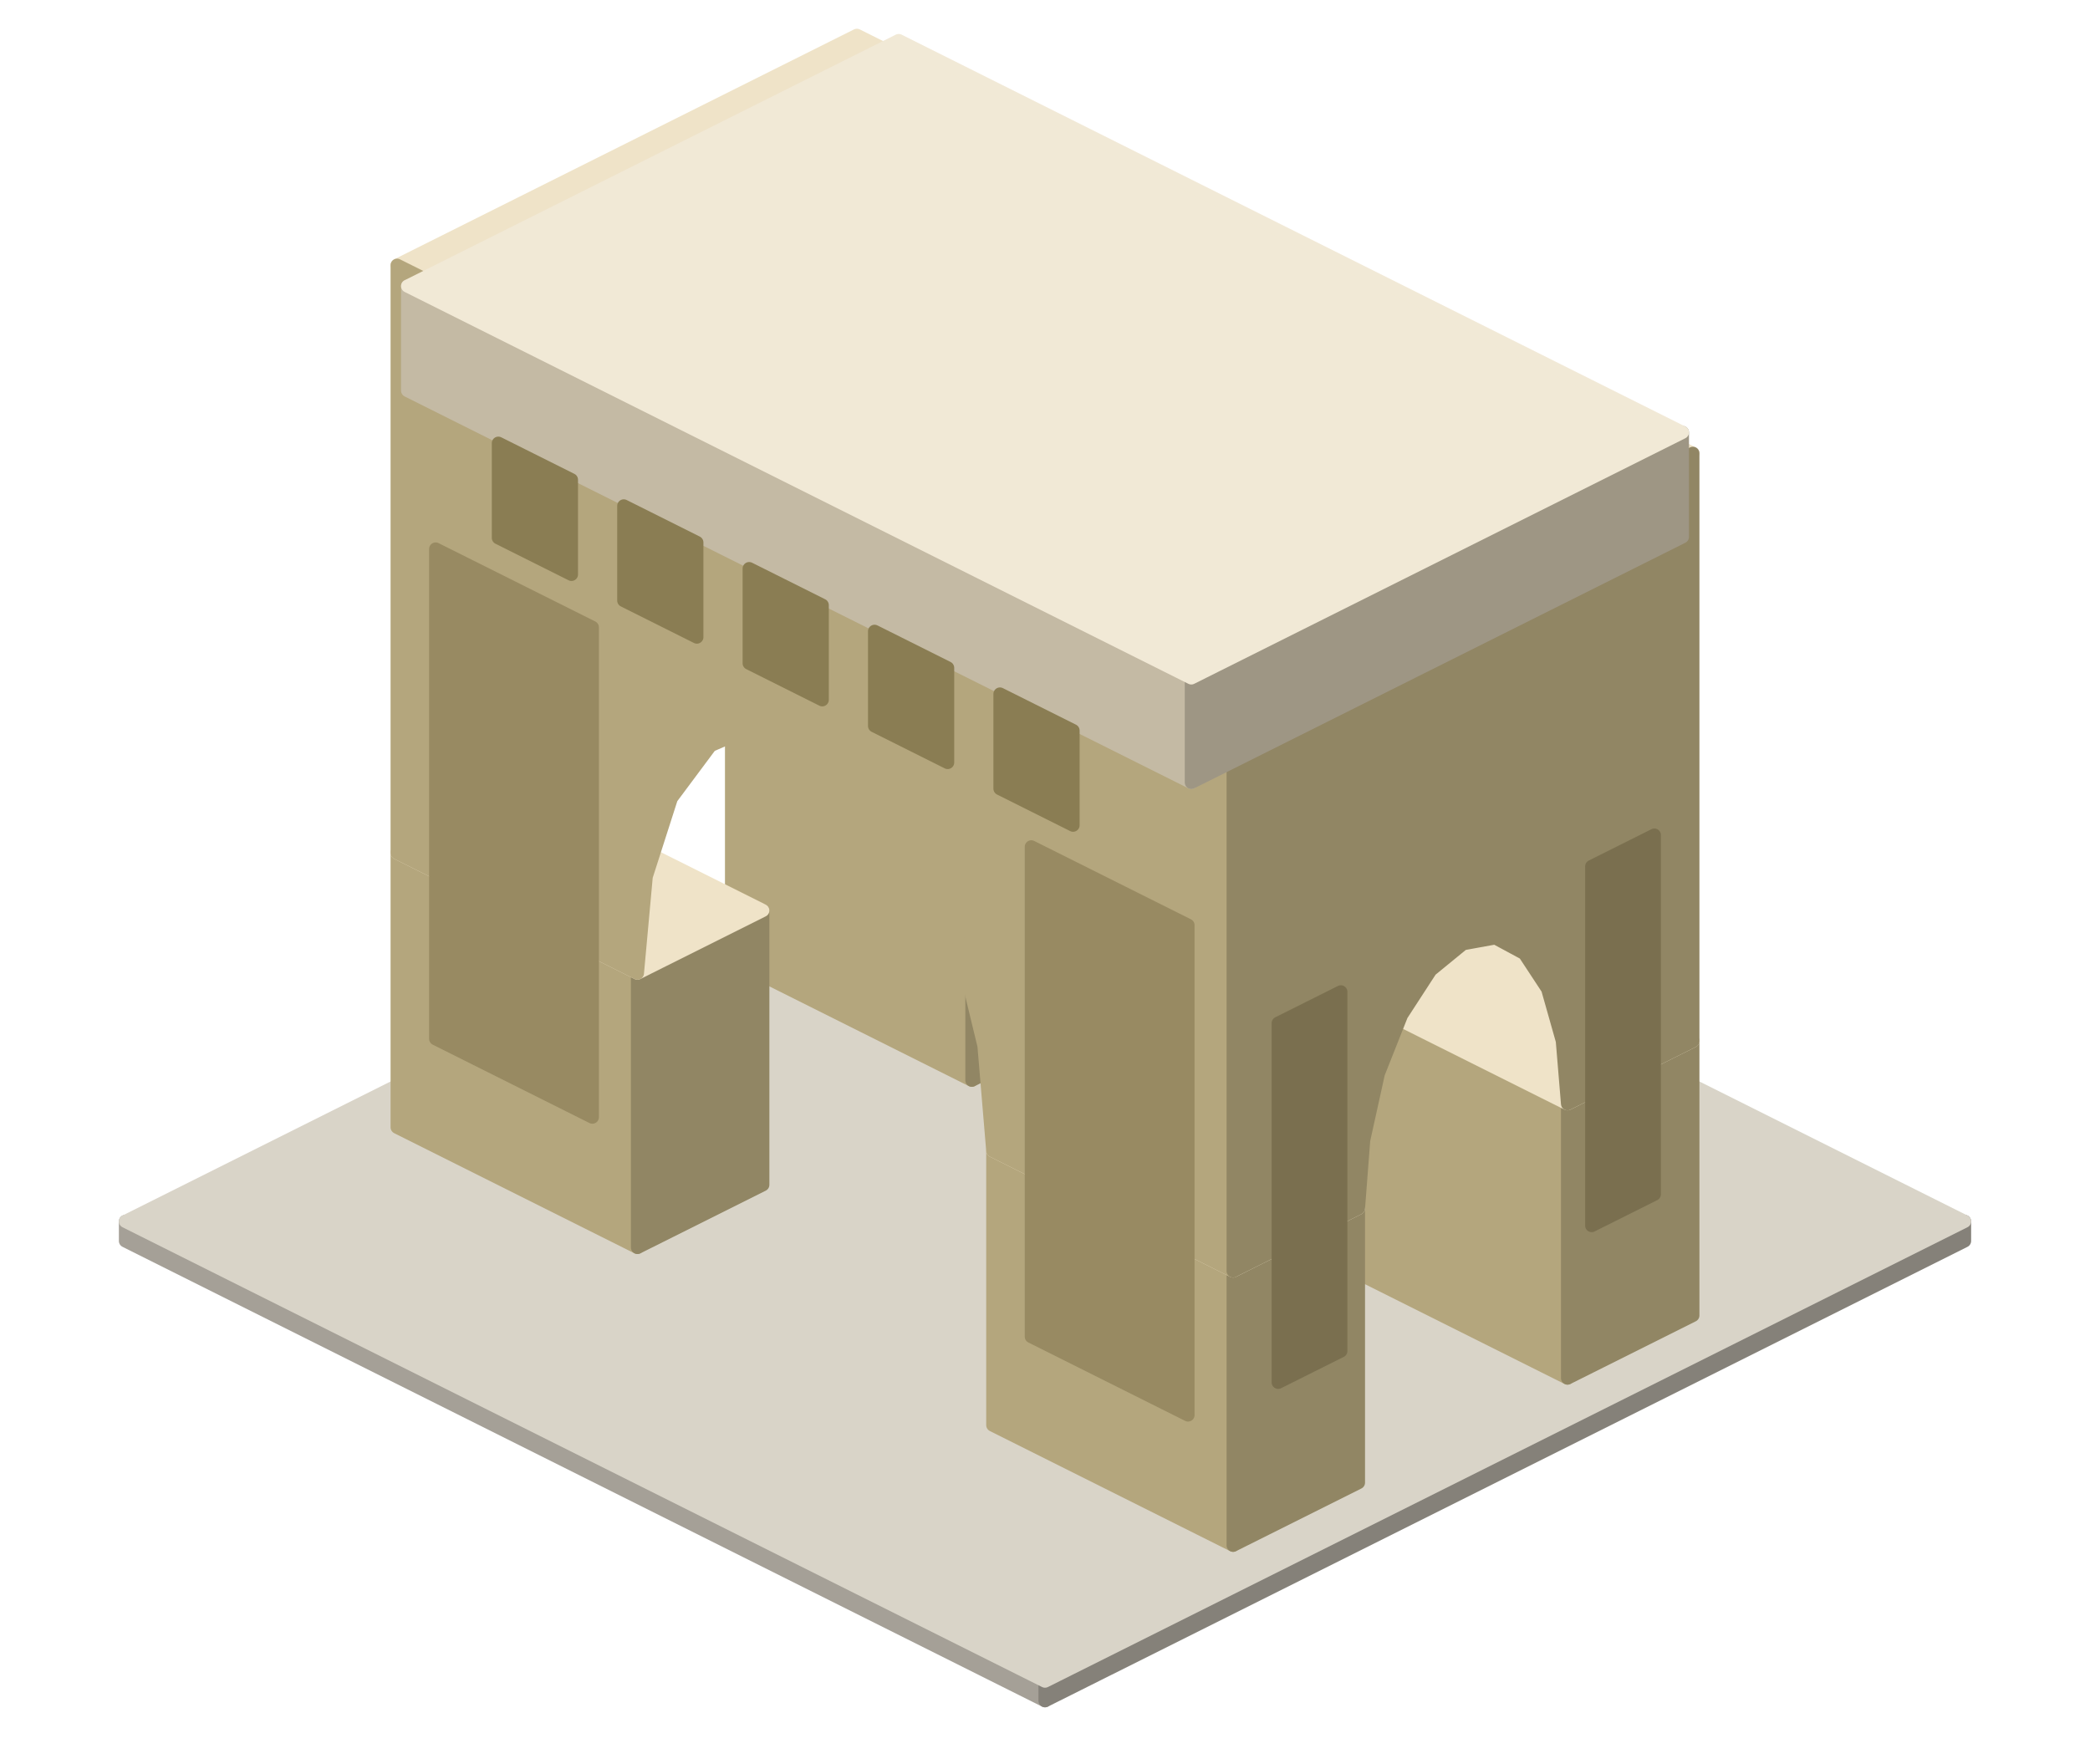
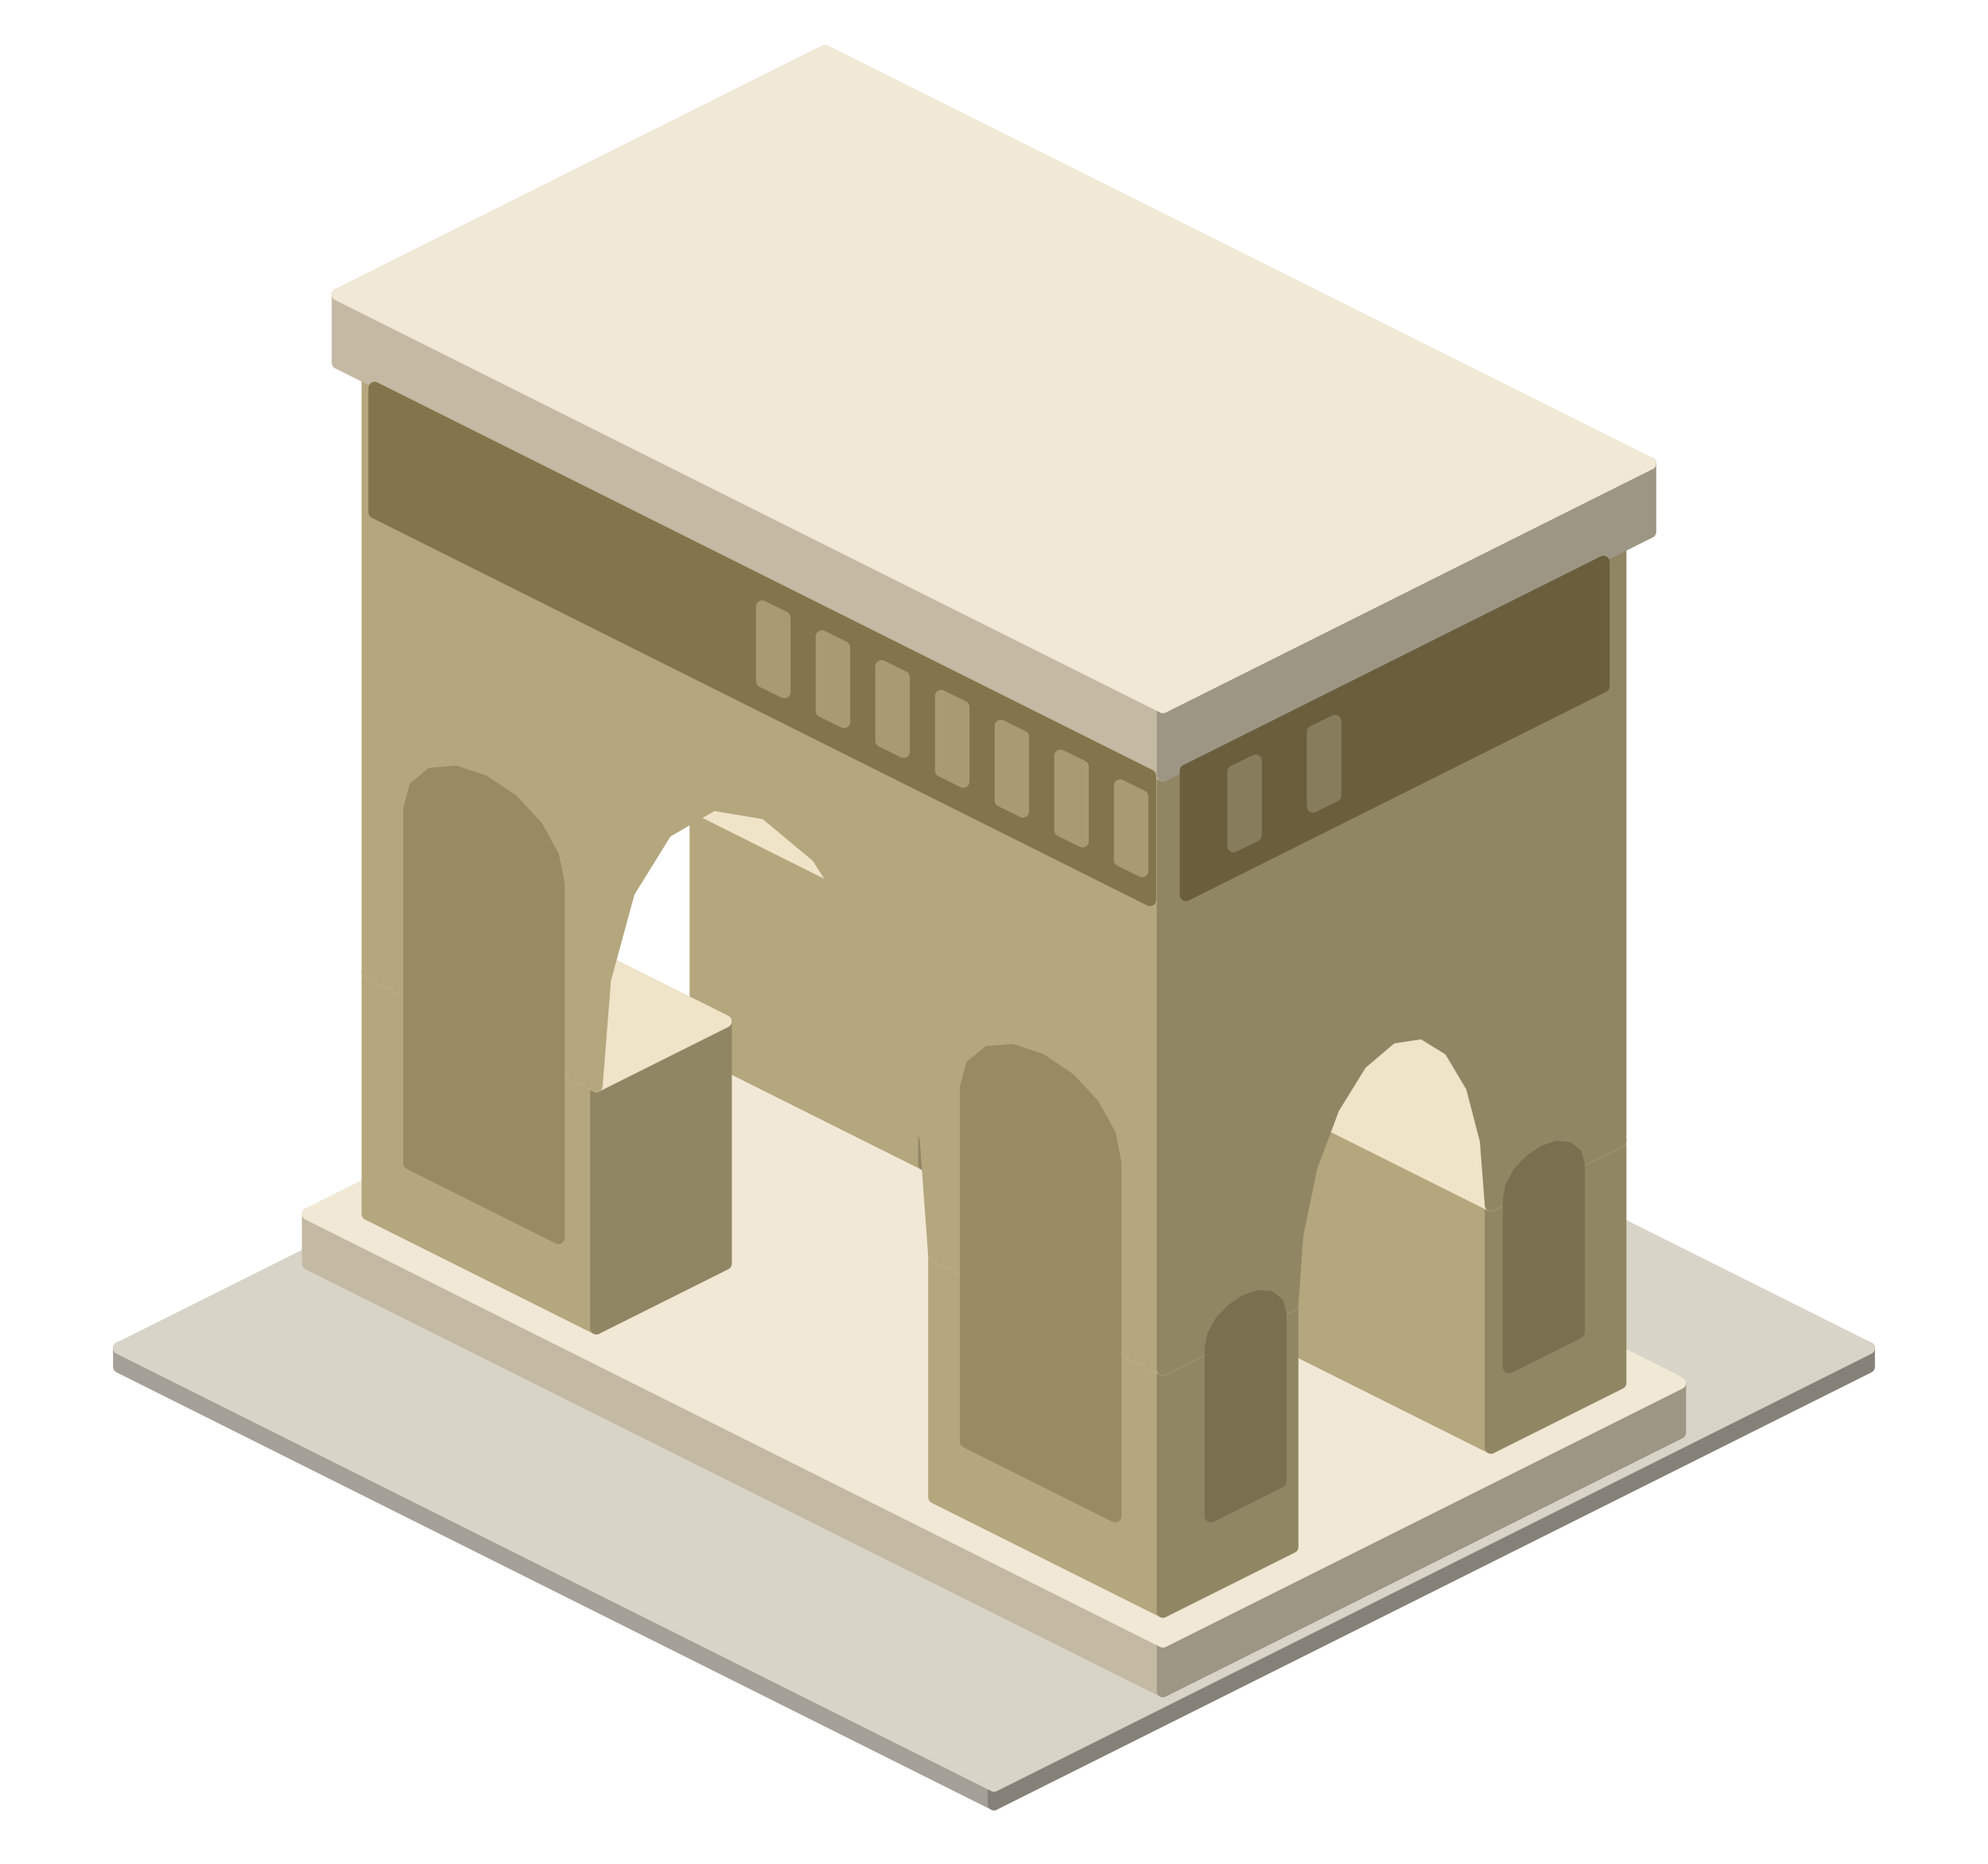
- <svg xmlns="http://www.w3.org/2000/svg" width="64" height="54" viewBox="0 0 64 54">
-   <g transform="translate(0 22)" stroke-linejoin="round" stroke-width="0.4">
+ <svg xmlns="http://www.w3.org/2000/svg" width="64" height="60" viewBox="0 0 64 60">
+   <g transform="translate(0 28)" stroke-linejoin="round" stroke-width="0.4">
    <polygon points="3.84,16.00 32.00,30.08 32.00,29.48 3.84,15.40" fill="#a5a097" stroke="#a5a097" />
    <polygon points="60.16,16.00 32.00,30.08 32.00,29.48 60.16,15.40" fill="#858179" stroke="#858179" />
    <polygon points="32.00,1.32 60.16,15.40 32.00,29.48 3.84,15.40" fill="#d9d4c8" stroke="#d9d4c8" />
-     <polygon points="22.40,7.40 29.76,11.08 29.76,2.68 22.40,-1.00" fill="#b4a67d" stroke="#b4a67d" />
-     <polygon points="33.60,9.16 29.76,11.08 29.76,2.68 33.60,0.76" fill="#918664" stroke="#918664" />
-     <polygon points="26.24,-2.92 33.60,0.76 29.76,2.68 22.40,-1.00" fill="#efe3c8" stroke="#efe3c8" />
-     <polygon points="12.16,12.52 19.52,16.20 19.52,7.80 12.16,4.12" fill="#b4a67d" stroke="#b4a67d" />
-     <polygon points="23.36,14.28 19.52,16.20 19.52,7.80 23.36,5.88" fill="#918664" stroke="#918664" />
-     <polygon points="16.00,2.20 23.36,5.88 19.52,7.80 12.16,4.12" fill="#efe3c8" stroke="#efe3c8" />
-     <polygon points="40.64,16.52 48.00,20.20 48.00,11.80 40.64,8.12" fill="#b4a67d" stroke="#b4a67d" />
-     <polygon points="51.84,18.28 48.00,20.20 48.00,11.80 51.84,9.88" fill="#918664" stroke="#918664" />
-     <polygon points="44.48,6.20 51.84,9.88 48.00,11.80 40.64,8.12" fill="#efe3c8" stroke="#efe3c8" />
-     <polygon points="30.40,21.64 37.76,25.32 37.76,16.92 30.40,13.24" fill="#b4a67d" stroke="#b4a67d" />
-     <polygon points="41.60,23.40 37.76,25.32 37.76,16.92 41.60,15.00" fill="#918664" stroke="#918664" />
-     <polygon points="34.24,11.32 41.60,15.00 37.76,16.92 30.40,13.24" fill="#efe3c8" stroke="#efe3c8" />
-     <polygon points="26.24,-20.92 51.84,-8.12 37.76,-1.08 12.16,-13.88" fill="#efe3c8" stroke="#efe3c8" />
-     <polygon points="12.16,4.12 19.52,7.80 19.52,7.80 19.79,4.84 20.56,2.44 21.76,0.83 23.28,0.17 24.96,0.52 26.64,1.85 28.16,4.03 29.36,6.84 30.13,10.02 30.40,13.24 30.40,13.24 37.76,16.92 37.76,-1.08 12.16,-13.88" fill="#b4a67d" stroke="#b4a67d" />
-     <polygon points="51.84,9.88 48.00,11.80 48.00,11.80 47.84,9.87 47.39,8.28 46.68,7.20 45.79,6.72 44.80,6.90 43.81,7.71 42.92,9.08 42.21,10.87 41.76,12.91 41.60,15.00 41.60,15.00 37.76,16.92 37.76,-1.08 51.84,-8.12" fill="#918664" stroke="#918664" />
-     <polygon points="12.48,-10.04 36.48,1.96 36.48,-1.24 12.48,-13.24" fill="#c4baa4" stroke="#c4baa4" />
-     <polygon points="51.52,-5.56 36.48,1.96 36.48,-1.24 51.52,-8.76" fill="#9e9684" stroke="#9e9684" />
-     <polygon points="27.52,-20.76 51.52,-8.76 36.48,-1.24 12.48,-13.24" fill="#f1e9d6" stroke="#f1e9d6" />
-     <polygon points="13.34,9.81 18.14,12.21 18.14,-2.79 13.34,-5.19" fill="#988a62" stroke="#988a62" />
-     <polygon points="15.26,-5.53 17.50,-4.41 17.50,-7.31 15.26,-8.43" fill="#8a7d53" stroke="#8a7d53" />
-     <polygon points="19.10,-3.61 21.34,-2.49 21.34,-5.39 19.10,-6.51" fill="#8a7d53" stroke="#8a7d53" />
-     <polygon points="22.94,-1.69 25.18,-0.57 25.18,-3.47 22.94,-4.59" fill="#8a7d53" stroke="#8a7d53" />
-     <polygon points="50.66,14.57 48.74,15.53 48.74,4.53 50.66,3.57" fill="#7a6f4f" stroke="#7a6f4f" />
-     <polygon points="26.78,0.23 29.02,1.35 29.02,-1.55 26.78,-2.67" fill="#8a7d53" stroke="#8a7d53" />
-     <polygon points="31.58,18.93 36.38,21.33 36.38,6.33 31.58,3.93" fill="#988a62" stroke="#988a62" />
-     <polygon points="30.62,2.15 32.86,3.27 32.86,0.37 30.62,-0.75" fill="#8a7d53" stroke="#8a7d53" />
-     <polygon points="41.06,19.37 39.14,20.33 39.14,9.33 41.06,8.37" fill="#7a6f4f" stroke="#7a6f4f" />
+     <polygon points="9.92,12.68 37.44,26.44 37.44,24.84 9.92,11.08" fill="#c4baa4" stroke="#c4baa4" />
+     <polygon points="54.08,18.12 37.44,26.44 37.44,24.84 54.08,16.52" fill="#9e9684" stroke="#9e9684" />
+     <polygon points="26.56,2.76 54.08,16.52 37.44,24.84 9.92,11.08" fill="#f1e9d6" stroke="#f1e9d6" />
+     <polygon points="22.40,5.80 29.76,9.48 29.76,1.68 22.40,-2.00" fill="#b4a67d" stroke="#b4a67d" />
+     <polygon points="33.92,7.40 29.76,9.48 29.76,1.68 33.92,-0.40" fill="#918664" stroke="#918664" />
+     <polygon points="26.56,-4.08 33.92,-0.40 29.76,1.68 22.40,-2.00" fill="#efe3c8" stroke="#efe3c8" />
+     <polygon points="11.84,11.08 19.20,14.76 19.20,6.96 11.84,3.28" fill="#b4a67d" stroke="#b4a67d" />
+     <polygon points="23.36,12.68 19.20,14.76 19.20,6.96 23.36,4.88" fill="#918664" stroke="#918664" />
+     <polygon points="16.00,1.20 23.36,4.88 19.20,6.96 11.84,3.28" fill="#efe3c8" stroke="#efe3c8" />
+     <polygon points="40.64,14.92 48.00,18.60 48.00,10.80 40.64,7.12" fill="#b4a67d" stroke="#b4a67d" />
+     <polygon points="52.16,16.52 48.00,18.60 48.00,10.80 52.16,8.72" fill="#918664" stroke="#918664" />
+     <polygon points="44.80,5.04 52.16,8.72 48.00,10.80 40.64,7.12" fill="#efe3c8" stroke="#efe3c8" />
+     <polygon points="30.08,20.20 37.44,23.88 37.44,16.08 30.08,12.40" fill="#b4a67d" stroke="#b4a67d" />
+     <polygon points="41.60,21.80 37.44,23.88 37.44,16.08 41.60,14.00" fill="#918664" stroke="#918664" />
+     <polygon points="34.24,10.32 41.60,14.00 37.44,16.08 30.08,12.40" fill="#efe3c8" stroke="#efe3c8" />
+     <polygon points="26.56,-24.08 52.16,-11.28 37.44,-3.92 11.84,-16.72" fill="#efe3c8" stroke="#efe3c8" />
+     <polygon points="11.84,3.28 19.20,6.96 19.20,6.96 19.47,3.54 20.24,0.72 21.44,-1.22 22.96,-2.10 24.64,-1.82 26.32,-0.42 27.84,1.98 29.04,5.12 29.81,8.71 30.08,12.40 30.08,12.40 37.44,16.08 37.44,-3.92 11.84,-16.72" fill="#b4a67d" stroke="#b4a67d" />
+     <polygon points="52.16,8.72 48.00,10.80 48.00,10.80 47.84,8.72 47.39,6.99 46.68,5.80 45.79,5.25 44.80,5.40 43.81,6.24 42.92,7.68 42.21,9.58 41.76,11.76 41.60,14.00 41.60,14.00 37.44,16.08 37.44,-3.92 52.16,-11.28" fill="#918664" stroke="#918664" />
+     <polygon points="10.88,-16.32 37.44,-3.04 37.44,-5.24 10.88,-18.52" fill="#c4baa4" stroke="#c4baa4" />
+     <polygon points="53.12,-10.88 37.44,-3.04 37.44,-5.24 53.12,-13.08" fill="#9e9684" stroke="#9e9684" />
+     <polygon points="26.56,-26.36 53.12,-13.08 37.44,-5.24 10.88,-18.52" fill="#f1e9d6" stroke="#f1e9d6" />
+     <polygon points="13.18,9.45 17.98,11.85 17.98,0.45 17.80,-0.45 17.28,-1.39 16.50,-2.23 15.58,-2.85 14.67,-3.15 13.89,-3.09 13.37,-2.66 13.18,-1.95" fill="#988a62" stroke="#988a62" />
+     <polygon points="50.82,14.89 48.58,16.01 48.58,10.61 48.66,10.19 48.90,9.75 49.27,9.36 49.70,9.07 50.12,8.93 50.49,8.96 50.73,9.16 50.82,9.49" fill="#7a6f4f" stroke="#7a6f4f" />
+     <polygon points="13.02,-11.83 13.73,-11.48 13.73,-13.88 13.02,-14.23" fill="#a89b74" stroke="#a89b74" />
+     <polygon points="14.94,-10.87 15.65,-10.52 15.65,-12.92 14.94,-13.27" fill="#a89b74" stroke="#a89b74" />
+     <polygon points="16.86,-9.91 17.57,-9.56 17.57,-11.96 16.86,-12.31" fill="#a89b74" stroke="#a89b74" />
+     <polygon points="18.78,-8.95 19.49,-8.60 19.49,-11.00 18.78,-11.35" fill="#a89b74" stroke="#a89b74" />
+     <polygon points="20.70,-7.99 21.41,-7.64 21.41,-10.04 20.70,-10.39" fill="#a89b74" stroke="#a89b74" />
+     <polygon points="22.62,-7.03 23.33,-6.68 23.33,-9.08 22.62,-9.43" fill="#a89b74" stroke="#a89b74" />
+     <polygon points="12.06,-11.51 37.02,0.97 37.02,-3.03 12.06,-15.51" fill="#83754b" stroke="#83754b" />
+     <polygon points="24.54,-6.07 25.25,-5.72 25.25,-8.12 24.54,-8.47" fill="#a89b74" stroke="#a89b74" />
+     <polygon points="26.46,-5.11 27.17,-4.76 27.17,-7.16 26.46,-7.51" fill="#a89b74" stroke="#a89b74" />
+     <polygon points="28.38,-4.15 29.09,-3.80 29.09,-6.20 28.38,-6.55" fill="#a89b74" stroke="#a89b74" />
+     <polygon points="30.30,-3.19 31.01,-2.84 31.01,-5.24 30.30,-5.59" fill="#a89b74" stroke="#a89b74" />
+     <polygon points="31.10,18.41 35.90,20.81 35.90,9.41 35.72,8.51 35.20,7.57 34.42,6.73 33.50,6.11 32.59,5.81 31.81,5.87 31.29,6.30 31.10,7.01" fill="#988a62" stroke="#988a62" />
+     <polygon points="32.22,-2.23 32.93,-1.88 32.93,-4.28 32.22,-4.63" fill="#a89b74" stroke="#a89b74" />
+     <polygon points="34.14,-1.27 34.85,-0.92 34.85,-3.32 34.14,-3.67" fill="#a89b74" stroke="#a89b74" />
+     <polygon points="36.06,-0.31 36.77,0.04 36.77,-2.36 36.06,-2.71" fill="#a89b74" stroke="#a89b74" />
+     <polygon points="50.66,-6.23 49.95,-5.88 49.95,-8.28 50.66,-8.63" fill="#877d5d" stroke="#877d5d" />
+     <polygon points="48.10,-4.95 47.39,-4.60 47.39,-7.00 48.10,-7.35" fill="#877d5d" stroke="#877d5d" />
+     <polygon points="45.54,-3.67 44.83,-3.32 44.83,-5.72 45.54,-6.07" fill="#877d5d" stroke="#877d5d" />
+     <polygon points="51.62,-5.91 38.18,0.81 38.18,-3.19 51.62,-9.91" fill="#6a5e3d" stroke="#6a5e3d" />
+     <polygon points="42.98,-2.39 42.27,-2.04 42.27,-4.44 42.98,-4.79" fill="#877d5d" stroke="#877d5d" />
+     <polygon points="41.22,19.69 38.98,20.81 38.98,15.41 39.06,14.99 39.30,14.55 39.67,14.16 40.10,13.87 40.52,13.73 40.89,13.76 41.13,13.96 41.22,14.29" fill="#7a6f4f" stroke="#7a6f4f" />
+     <polygon points="40.42,-1.11 39.71,-0.76 39.71,-3.16 40.42,-3.51" fill="#877d5d" stroke="#877d5d" />
  </g>
</svg>
